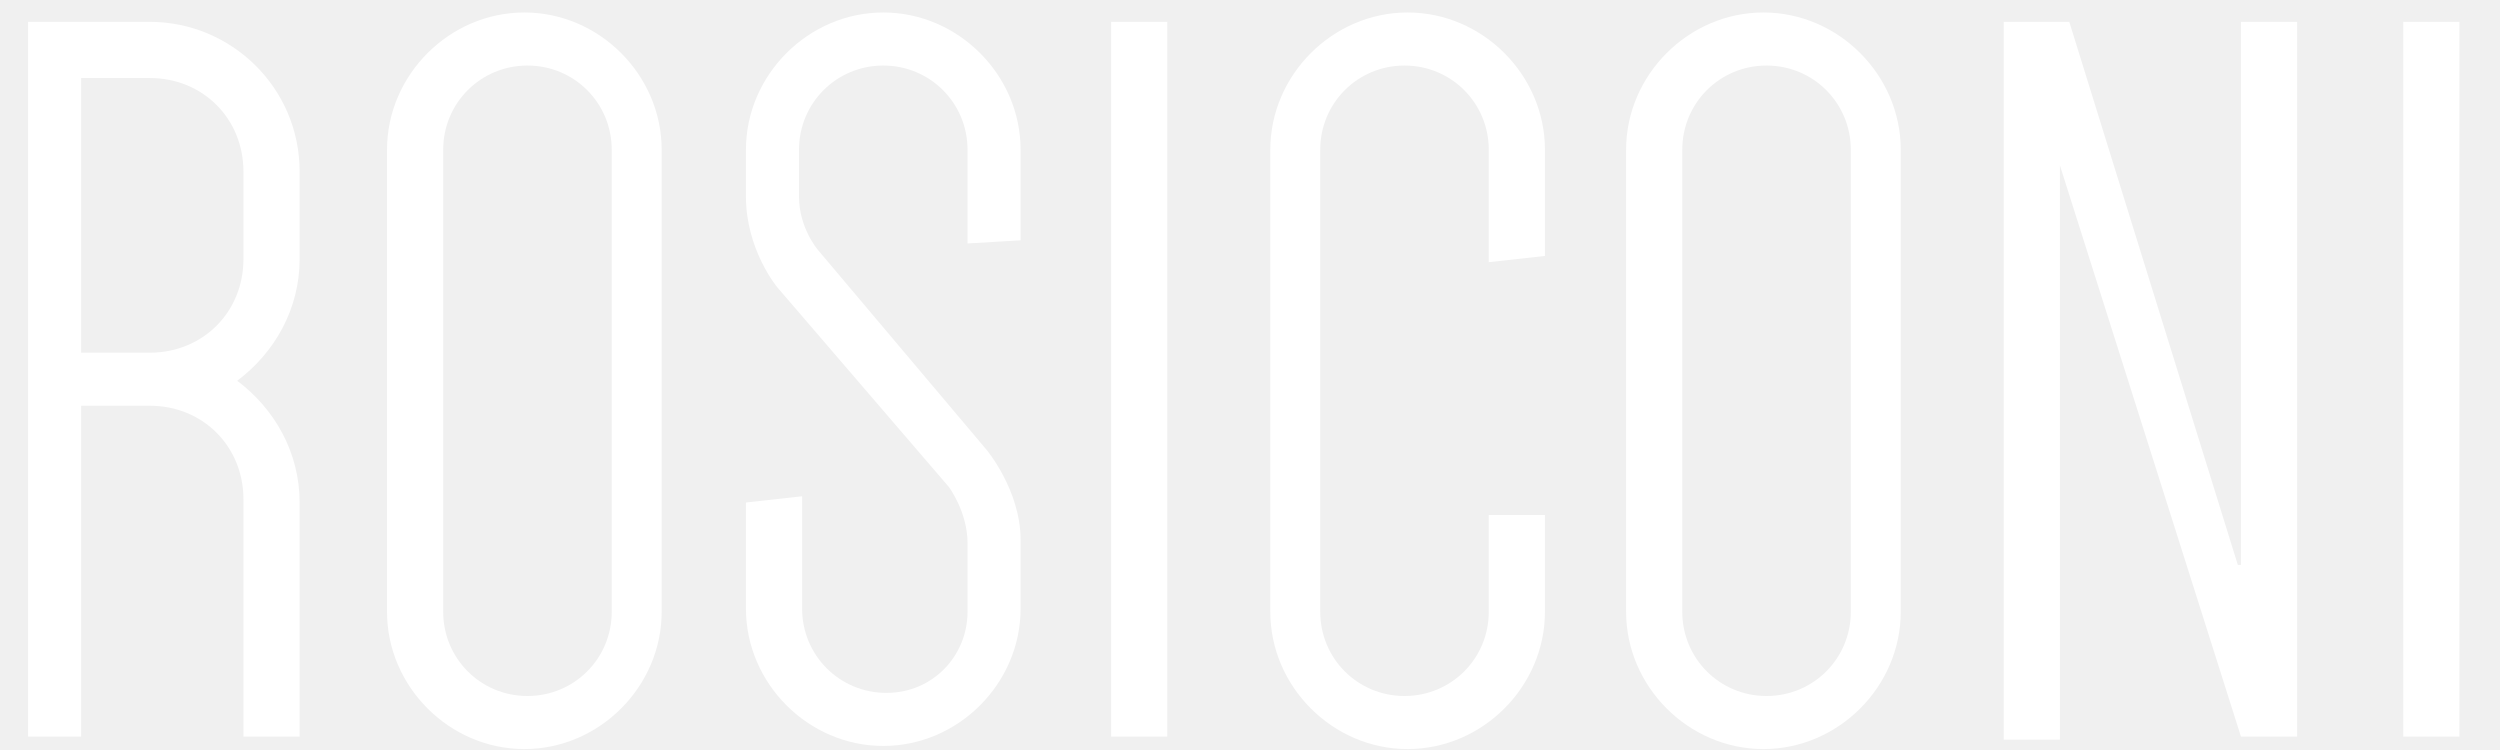
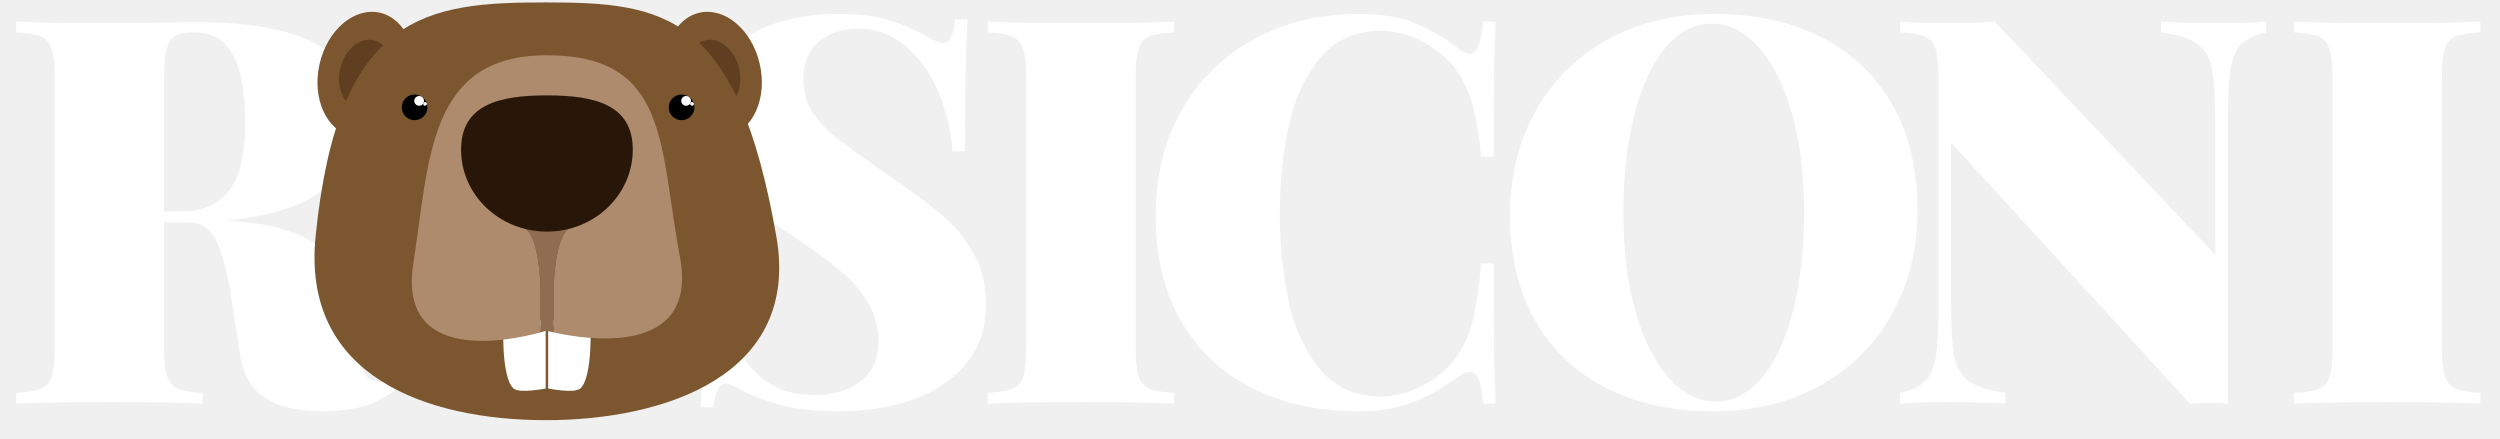
- <svg xmlns="http://www.w3.org/2000/svg" version="1.1" id="Layer_1" x="0px" y="0px" viewBox="0 0 80.1 24" style="enable-background:new 0 0 80.1 24;" xml:space="preserve">
-   <style type="text/css">
- 	.st0{fill:#FFFFFF;}
- </style>
+ <svg xmlns="http://www.w3.org/2000/svg" width="100%" height="100%" viewBox="0 0 154 27" version="1.1" xml:space="preserve" style="fill-rule:evenodd;clip-rule:evenodd;stroke-linejoin:round;stroke-miterlimit:1.414;">
+   <rect id="Artboard1" x="0" y="0" width="153.566" height="26.031" style="fill:none;" />
  <g>
-     <path class="st0" d="M9.5,23.6H7.8V16c0-1.7-1.3-3-3-3H2.6v10.6H0.9V0.7h3.9c2.6,0,4.8,2.1,4.8,4.8v2.8c0,1.6-0.8,3-2,3.9   c1.2,0.9,2,2.3,2,3.9V23.6z M4.8,11.3c1.7,0,3-1.3,3-3V5.5c0-1.7-1.3-3-3-3H2.6v8.8H4.8z" />
-     <path class="st0" d="M12.4,4.8c0-2.4,2-4.4,4.4-4.4c2.4,0,4.4,2,4.4,4.4v14.8c0,2.4-2,4.4-4.4,4.4c-2.4,0-4.4-2-4.4-4.4V4.8z    M14.2,19.6c0,1.5,1.2,2.7,2.7,2.7s2.7-1.2,2.7-2.7V4.8c0-1.5-1.2-2.7-2.7-2.7s-2.7,1.2-2.7,2.7V19.6z" />
-     <path class="st0" d="M24.9,9.2c0,0-1-1.2-1-2.9V4.8c0-2.4,2-4.4,4.4-4.4c2.4,0,4.4,2,4.4,4.4v2.9L31,7.8V4.8c0-1.5-1.2-2.7-2.7-2.7   s-2.7,1.2-2.7,2.7v1.5c0,1,0.6,1.7,0.6,1.7l5.4,6.4c0,0,1.1,1.3,1.1,2.9v2.2c0,2.4-2,4.4-4.4,4.4c-2.4,0-4.4-2-4.4-4.4v-3.4   l1.8-0.2v3.6c0,1.5,1.2,2.7,2.7,2.7S31,21,31,19.6v-2.2c0-1-0.6-1.8-0.6-1.8L24.9,9.2z" />
-     <path class="st0" d="M35.6,23.6V0.7h1.8v22.9H35.6z" />
-     <path class="st0" d="M47.7,8.4V4.8c0-1.5-1.2-2.7-2.7-2.7s-2.7,1.2-2.7,2.7v14.8c0,1.5,1.2,2.7,2.7,2.7s2.7-1.2,2.7-2.7v-3.1h1.8   v3.1c0,2.4-2,4.4-4.4,4.4c-2.4,0-4.4-2-4.4-4.4V4.8c0-2.4,2-4.4,4.4-4.4c2.4,0,4.4,2,4.4,4.4v3.4L47.7,8.4z" />
-     <path class="st0" d="M52.1,4.8c0-2.4,2-4.4,4.4-4.4c2.4,0,4.4,2,4.4,4.4v14.8c0,2.4-2,4.4-4.4,4.4c-2.4,0-4.4-2-4.4-4.4V4.8z    M53.9,19.6c0,1.5,1.2,2.7,2.7,2.7s2.7-1.2,2.7-2.7V4.8c0-1.5-1.2-2.7-2.7-2.7s-2.7,1.2-2.7,2.7V19.6z" />
-     <path class="st0" d="M64.2,0.7h2.1l5.4,17.4h0.1V0.7h1.8v22.9h-1.8L66,5.3H66v18.4h-1.8V0.7z" />
-     <path class="st0" d="M77,23.6V0.7h1.8v22.9H77z" />
+     <g>
+       <path d="M24.878,23.535c-0.66,0.66 -1.39,1.125 -2.191,1.396c-0.801,0.27 -1.732,0.405 -2.792,0.405c-1.526,0 -2.714,-0.273 -3.563,-0.819c-0.85,-0.547 -1.372,-1.475 -1.567,-2.784l-0.503,-3.312c-0.227,-1.558 -0.53,-2.735 -0.909,-3.53c-0.379,-0.796 -0.958,-1.194 -1.737,-1.194l-1.509,0l0,7.646c0,0.833 0.059,1.439 0.178,1.818c0.119,0.379 0.338,0.639 0.658,0.779c0.319,0.141 0.83,0.228 1.534,0.26l0,0.666c-1.299,-0.065 -3.15,-0.098 -5.552,-0.098c-2.684,0 -4.659,0.033 -5.925,0.098l0,-0.666c0.714,-0.032 1.231,-0.119 1.55,-0.26c0.319,-0.14 0.536,-0.4 0.649,-0.779c0.114,-0.379 0.171,-0.985 0.171,-1.818l0,-16.492c0,-0.834 -0.06,-1.44 -0.179,-1.818c-0.119,-0.379 -0.338,-0.639 -0.657,-0.78c-0.319,-0.14 -0.831,-0.227 -1.534,-0.259l0,-0.666c1.266,0.065 3.176,0.098 5.73,0.098c0.909,0 1.921,-0.011 3.036,-0.033c1.114,-0.022 1.883,-0.032 2.305,-0.032c3.376,0 5.889,0.473 7.54,1.42c1.65,0.947 2.475,2.4 2.475,4.358c0,1.667 -0.622,3.087 -1.866,4.262c-1.245,1.174 -3.334,1.901 -6.266,2.183c2.261,0.13 3.974,0.544 5.137,1.242c1.164,0.698 1.875,1.728 2.135,3.092l0.698,3.458c0.162,0.811 0.354,1.374 0.576,1.688c0.222,0.314 0.528,0.471 0.917,0.471c0.401,0 0.742,-0.147 1.023,-0.439l0.438,0.439Zm-13.862,-10.503c1.082,0 1.923,-0.238 2.524,-0.714c0.6,-0.476 1.012,-1.115 1.233,-1.916c0.222,-0.801 0.333,-1.764 0.333,-2.889c0,-1.818 -0.249,-3.193 -0.746,-4.123c-0.498,-0.931 -1.315,-1.396 -2.452,-1.396c-0.508,0 -0.89,0.078 -1.144,0.235c-0.254,0.157 -0.428,0.436 -0.519,0.836c-0.092,0.4 -0.138,0.996 -0.138,1.786l0,8.181l0.909,0Z" style="fill:#fff;fill-rule:nonzero;" />
+       <path d="M44.081,15.451c0.141,2.629 0.687,4.767 1.64,6.412c0.952,1.644 2.418,2.467 4.399,2.467c1.233,0 2.207,-0.287 2.922,-0.86c0.714,-0.574 1.071,-1.369 1.071,-2.387c0,-0.876 -0.198,-1.663 -0.593,-2.361c-0.395,-0.698 -0.928,-1.337 -1.599,-1.916c-0.67,-0.579 -1.558,-1.236 -2.662,-1.972c-1.342,-0.898 -2.405,-1.678 -3.189,-2.338c-0.785,-0.66 -1.434,-1.431 -1.948,-2.313c-0.514,-0.882 -0.771,-1.896 -0.771,-3.044c0,-1.385 0.376,-2.551 1.128,-3.498c0.752,-0.947 1.75,-1.647 2.995,-2.102c1.244,-0.454 2.613,-0.682 4.107,-0.682c1.277,0 2.31,0.119 3.1,0.358c0.79,0.238 1.553,0.562 2.289,0.973c0.314,0.174 0.546,0.295 0.698,0.366c0.151,0.07 0.297,0.105 0.438,0.105c0.206,0 0.363,-0.116 0.471,-0.349c0.108,-0.232 0.195,-0.603 0.26,-1.112l0.763,0c-0.109,1.591 -0.163,4.297 -0.163,8.117l-0.763,0c-0.086,-1.267 -0.376,-2.479 -0.868,-3.636c-0.493,-1.158 -1.161,-2.1 -2.005,-2.825c-0.844,-0.725 -1.818,-1.088 -2.922,-1.088c-1.006,0 -1.823,0.271 -2.451,0.812c-0.628,0.541 -0.941,1.299 -0.941,2.273c0,0.8 0.186,1.488 0.56,2.061c0.373,0.574 0.887,1.115 1.542,1.623c0.654,0.509 1.907,1.407 3.758,2.695c1.222,0.855 2.196,1.604 2.921,2.248c0.726,0.644 1.318,1.399 1.778,2.265c0.46,0.866 0.69,1.867 0.69,3.003c0,1.439 -0.406,2.654 -1.218,3.644c-0.811,0.99 -1.899,1.729 -3.262,2.216c-1.364,0.487 -2.884,0.73 -4.562,0.73c-1.363,0 -2.492,-0.111 -3.384,-0.332c-0.893,-0.222 -1.729,-0.523 -2.508,-0.901c-0.498,-0.314 -0.871,-0.471 -1.12,-0.471c-0.206,0 -0.363,0.114 -0.471,0.341c-0.108,0.227 -0.2,0.6 -0.276,1.12l-0.763,0c0.097,-1.688 0.146,-4.902 0.146,-9.642l0.763,0Z" style="fill:#fff;fill-rule:nonzero;" />
+       <path d="M72.323,1.994c-0.715,0.032 -1.231,0.119 -1.551,0.259c-0.319,0.141 -0.535,0.401 -0.649,0.78c-0.114,0.378 -0.17,0.984 -0.17,1.818l0,16.492c0,0.833 0.059,1.439 0.178,1.818c0.119,0.379 0.338,0.639 0.658,0.779c0.319,0.141 0.83,0.228 1.534,0.26l0,0.666c-1.299,-0.065 -3.15,-0.098 -5.552,-0.098c-2.684,0 -4.659,0.033 -5.925,0.098l0,-0.666c0.714,-0.032 1.231,-0.119 1.55,-0.26c0.32,-0.14 0.536,-0.4 0.65,-0.779c0.113,-0.379 0.17,-0.985 0.17,-1.818l0,-16.492c0,-0.834 -0.059,-1.44 -0.178,-1.818c-0.12,-0.379 -0.339,-0.639 -0.658,-0.78c-0.319,-0.14 -0.83,-0.227 -1.534,-0.259l0,-0.666c1.266,0.065 3.241,0.098 5.925,0.098c2.402,0 4.253,-0.033 5.552,-0.098l0,0.666Z" style="fill:#fff;fill-rule:nonzero;" />
+       <path d="M91.367,24.866c-0.054,-0.693 -0.144,-1.193 -0.268,-1.502c-0.125,-0.308 -0.306,-0.463 -0.544,-0.463c-0.173,0 -0.4,0.092 -0.682,0.276c-0.66,0.466 -1.269,0.847 -1.826,1.145c-0.557,0.297 -1.193,0.541 -1.907,0.73c-0.714,0.19 -1.521,0.284 -2.419,0.284c-2.511,0 -4.707,-0.476 -6.59,-1.428c-1.883,-0.952 -3.344,-2.335 -4.383,-4.148c-1.039,-1.812 -1.559,-3.968 -1.559,-6.468c0,-2.446 0.533,-4.61 1.599,-6.493c1.066,-1.883 2.549,-3.344 4.448,-4.383c1.899,-1.039 4.072,-1.559 6.518,-1.559c1.32,0 2.448,0.19 3.384,0.569c0.936,0.378 1.848,0.909 2.735,1.59c0.249,0.195 0.466,0.293 0.65,0.293c0.454,0 0.735,-0.661 0.844,-1.981l0.763,0c-0.087,1.569 -0.13,4.34 -0.13,8.311l-0.763,0c-0.108,-1.179 -0.263,-2.167 -0.463,-2.962c-0.2,-0.796 -0.506,-1.51 -0.917,-2.143c-0.411,-0.633 -0.974,-1.182 -1.688,-1.648c-1.017,-0.66 -2.045,-0.99 -3.084,-0.99c-1.591,0 -2.849,0.56 -3.774,1.68c-0.926,1.12 -1.57,2.519 -1.932,4.197c-0.363,1.677 -0.544,3.473 -0.544,5.389c0,1.915 0.181,3.712 0.544,5.389c0.362,1.677 1.006,3.076 1.932,4.196c0.925,1.12 2.183,1.68 3.774,1.68c1.039,0 2.067,-0.33 3.084,-0.99c0.714,-0.444 1.277,-0.99 1.688,-1.639c0.411,-0.65 0.717,-1.41 0.917,-2.281c0.2,-0.871 0.355,-1.967 0.463,-3.287l0.763,0c0,4.123 0.043,7.002 0.13,8.636l-0.763,0Z" style="fill:#fff;fill-rule:nonzero;" />
+       <path d="M105.583,0.857c2.511,0 4.708,0.477 6.591,1.429c1.883,0.952 3.344,2.335 4.383,4.147c1.038,1.813 1.558,3.969 1.558,6.469c0,2.446 -0.533,4.61 -1.599,6.493c-1.066,1.883 -2.551,3.344 -4.456,4.383c-1.905,1.039 -4.074,1.558 -6.509,1.558c-2.511,0 -4.708,-0.476 -6.591,-1.428c-1.883,-0.952 -3.344,-2.335 -4.383,-4.148c-1.038,-1.812 -1.558,-3.968 -1.558,-6.468c0,-2.446 0.533,-4.61 1.599,-6.493c1.066,-1.883 2.549,-3.344 4.448,-4.383c1.899,-1.039 4.071,-1.559 6.517,-1.559Zm-0.13,0.601c-1.093,0 -2.05,0.495 -2.873,1.485c-0.822,0.99 -1.458,2.37 -1.907,4.14c-0.449,1.769 -0.674,3.795 -0.674,6.079c0,2.294 0.254,4.32 0.763,6.079c0.509,1.759 1.196,3.114 2.062,4.066c0.865,0.953 1.818,1.429 2.857,1.429c1.093,0 2.05,-0.495 2.873,-1.486c0.822,-0.99 1.458,-2.37 1.907,-4.139c0.449,-1.769 0.674,-3.796 0.674,-6.079c0,-2.294 -0.254,-4.321 -0.763,-6.079c-0.509,-1.759 -1.196,-3.114 -2.062,-4.067c-0.865,-0.952 -1.818,-1.428 -2.857,-1.428Z" style="fill:#fff;fill-rule:nonzero;" />
+       <path d="M139.594,1.994c-0.693,0.151 -1.201,0.389 -1.526,0.714c-0.325,0.325 -0.544,0.82 -0.657,1.485c-0.114,0.666 -0.171,1.659 -0.171,2.979l0,17.694c-0.325,-0.033 -0.687,-0.049 -1.087,-0.049c-0.39,0 -0.807,0.016 -1.25,0.049l-14.723,-16.087l0,9.577c0,1.634 0.064,2.809 0.194,3.523c0.13,0.714 0.422,1.242 0.877,1.582c0.454,0.341 1.217,0.588 2.289,0.739l0,0.666c-0.888,-0.065 -2.132,-0.098 -3.734,-0.098c-1.169,0 -2.088,0.033 -2.759,0.098l0,-0.666c0.692,-0.151 1.204,-0.39 1.534,-0.714c0.33,-0.325 0.552,-0.82 0.665,-1.485c0.114,-0.666 0.171,-1.659 0.171,-2.979l0,-14.171c0,-0.834 -0.06,-1.44 -0.179,-1.818c-0.119,-0.379 -0.338,-0.639 -0.657,-0.78c-0.32,-0.14 -0.831,-0.227 -1.534,-0.259l0,-0.666c0.671,0.065 1.59,0.098 2.759,0.098c1.223,0 2.246,-0.033 3.068,-0.098l13.587,14.366l0,-7.857c0,-1.634 -0.065,-2.808 -0.195,-3.522c-0.13,-0.714 -0.419,-1.242 -0.868,-1.583c-0.449,-0.341 -1.21,-0.587 -2.281,-0.738l0,-0.666c0.898,0.065 2.137,0.098 3.717,0.098c1.18,0 2.1,-0.033 2.76,-0.098l0,0.666Z" style="fill:#fff;fill-rule:nonzero;" />
+       <path d="M152.791,1.994c-0.714,0.032 -1.231,0.119 -1.55,0.259c-0.319,0.141 -0.536,0.401 -0.649,0.78c-0.114,0.378 -0.171,0.984 -0.171,1.818l0,16.492c0,0.833 0.06,1.439 0.179,1.818c0.119,0.379 0.338,0.639 0.657,0.779c0.319,0.141 0.831,0.228 1.534,0.26l0,0.666c-1.299,-0.065 -3.149,-0.098 -5.551,-0.098c-2.684,0 -4.659,0.033 -5.925,0.098l0,-0.666c0.714,-0.032 1.231,-0.119 1.55,-0.26c0.319,-0.14 0.535,-0.4 0.649,-0.779c0.114,-0.379 0.171,-0.985 0.171,-1.818l0,-16.492c0,-0.834 -0.06,-1.44 -0.179,-1.818c-0.119,-0.379 -0.338,-0.639 -0.657,-0.78c-0.32,-0.14 -0.831,-0.227 -1.534,-0.259l0,-0.666c1.266,0.065 3.241,0.098 5.925,0.098c2.402,0 4.252,-0.033 5.551,-0.098l0,0.666Z" style="fill:#fff;fill-rule:nonzero;" />
+     </g>
+     <g>
+       <path d="M46.8,3.937c0.48,2.101 -0.407,4.096 -1.981,4.456c-1.574,0.36 -3.24,-1.051 -3.72,-3.152c-0.481,-2.101 0.406,-4.096 1.981,-4.456c1.574,-0.36 3.239,1.051 3.72,3.152" style="fill:#7c562f;fill-rule:nonzero;" />
+       <path d="M45.531,4.227c0.267,1.166 -0.225,2.274 -1.099,2.473c-0.874,0.201 -1.798,-0.583 -2.065,-1.749c-0.266,-1.166 0.226,-2.274 1.1,-2.473c0.874,-0.2 1.798,0.583 2.064,1.749" style="fill:#603e20;fill-rule:nonzero;" />
+       <path d="M19.686,3.937c-0.48,2.101 0.407,4.096 1.981,4.456c1.574,0.36 3.24,-1.051 3.72,-3.152c0.481,-2.101 -0.406,-4.096 -1.981,-4.456c-1.574,-0.36 -3.239,1.051 -3.72,3.152" style="fill:#7c562f;fill-rule:nonzero;" />
+       <path d="M20.955,4.227c-0.267,1.166 0.225,2.274 1.099,2.473c0.874,0.201 1.798,-0.583 2.065,-1.749c0.267,-1.166 -0.226,-2.274 -1.099,-2.473c-0.874,-0.2 -1.799,0.583 -2.065,1.749" style="fill:#603e20;fill-rule:nonzero;" />
+       <path d="M19.439,14.58c-0.86,8.614 6.863,11.302 14.193,11.302c7.329,0 15.681,-2.774 14.193,-11.302c-2.401,-13.76 -6.864,-14.431 -14.193,-14.431c-7.33,0 -12.813,0.601 -14.193,14.431" style="fill:#7c562f;fill-rule:nonzero;" />
+       <path d="M41.194,6.613c0,0.436 0.354,0.79 0.79,0.79c0.437,0 0.791,-0.354 0.791,-0.79c0,-0.437 -0.354,-0.79 -0.791,-0.79c-0.436,0 -0.79,0.353 -0.79,0.79" style="fill-rule:nonzero;" />
+       <path d="M41.964,6.213c0,0.167 0.134,0.301 0.3,0.301c0.166,0 0.301,-0.134 0.301,-0.301c0,-0.165 -0.135,-0.299 -0.301,-0.299c-0.166,0 -0.3,0.134 -0.3,0.299" style="fill:#fff;fill-rule:nonzero;" />
+       <path d="M42.515,6.401c0,0.062 0.051,0.113 0.114,0.113c0.062,0 0.113,-0.051 0.113,-0.113c0,-0.063 -0.051,-0.114 -0.113,-0.114c-0.063,0 -0.114,0.051 -0.114,0.114" style="fill:#fff;fill-rule:nonzero;" />
+       <path d="M24.748,6.613c0,0.436 0.354,0.79 0.791,0.79c0.436,0 0.79,-0.354 0.79,-0.79c0,-0.437 -0.354,-0.79 -0.79,-0.79c-0.437,0 -0.791,0.353 -0.791,0.79" style="fill-rule:nonzero;" />
+       <path d="M25.518,6.213c0,0.167 0.135,0.301 0.3,0.301c0.166,0 0.301,-0.134 0.301,-0.301c0,-0.165 -0.135,-0.299 -0.301,-0.299c-0.165,0 -0.3,0.134 -0.3,0.299" style="fill:#fff;fill-rule:nonzero;" />
+       <path d="M26.069,6.401c0,0.062 0.051,0.113 0.114,0.113c0.063,0 0.113,-0.051 0.113,-0.113c0,-0.063 -0.05,-0.114 -0.113,-0.114c-0.063,0 -0.114,0.051 -0.114,0.114" style="fill:#fff;fill-rule:nonzero;" />
+       <path d="M31.01,19.742c0,0 -0.175,3.498 0.628,4.189c0.375,0.323 1.977,0 1.977,0l0,-4.189l-2.605,0Z" style="fill:#fff;fill-rule:nonzero;" />
+       <path d="M36.372,19.742c0,0 0.174,3.498 -0.628,4.189c-0.375,0.323 -1.977,0 -1.977,0l0,-4.189l2.605,0Z" style="fill:#fff;fill-rule:nonzero;" />
+       <path d="M41.884,15.831c-1.283,-6.833 -0.637,-12.427 -8.193,-12.427c-7.309,0 -7.23,6.354 -8.233,12.846c-0.964,6.234 6.042,4.712 7.805,4.234c0.012,-0.213 0.025,-0.481 0.034,-0.789l0,-1.896c-0.057,-1.617 -0.291,-3.327 -0.993,-3.76c-1.417,-0.873 -2.928,-2.596 -2.928,-2.596l4.325,0.377l4.324,-0.377c0,0 -1.51,1.723 -2.928,2.596c-0.702,0.433 -0.936,2.143 -0.993,3.76l0,1.896c0.01,0.309 0.022,0.577 0.034,0.79c1.919,0.424 8.912,1.563 7.746,-4.654" style="fill:#ad8b6c;fill-rule:nonzero;" />
+       <path d="M34.104,17.799c0.058,-1.617 0.291,-3.327 0.993,-3.76c1.418,-0.873 2.928,-2.596 2.928,-2.596l-4.324,0.377l-4.325,-0.377c0,0 1.511,1.723 2.928,2.596c0.702,0.433 0.936,2.143 0.993,3.76l0,1.896c-0.009,0.308 -0.022,0.576 -0.034,0.789c0.252,-0.068 0.397,-0.114 0.397,-0.114c0,0 0.177,0.049 0.478,0.115c-0.012,-0.213 -0.024,-0.481 -0.034,-0.79l0,-1.896Z" style="fill:#8e6d51;fill-rule:nonzero;" />
+       <path d="M38.979,9.218c0,-2.788 -2.367,-3.343 -5.288,-3.343c-2.921,0 -5.289,0.555 -5.289,3.343c0,2.788 2.368,5.048 5.289,5.048c2.921,0 5.288,-2.26 5.288,-5.048" style="fill:#281709;fill-rule:nonzero;" />
+     </g>
  </g>
</svg>
